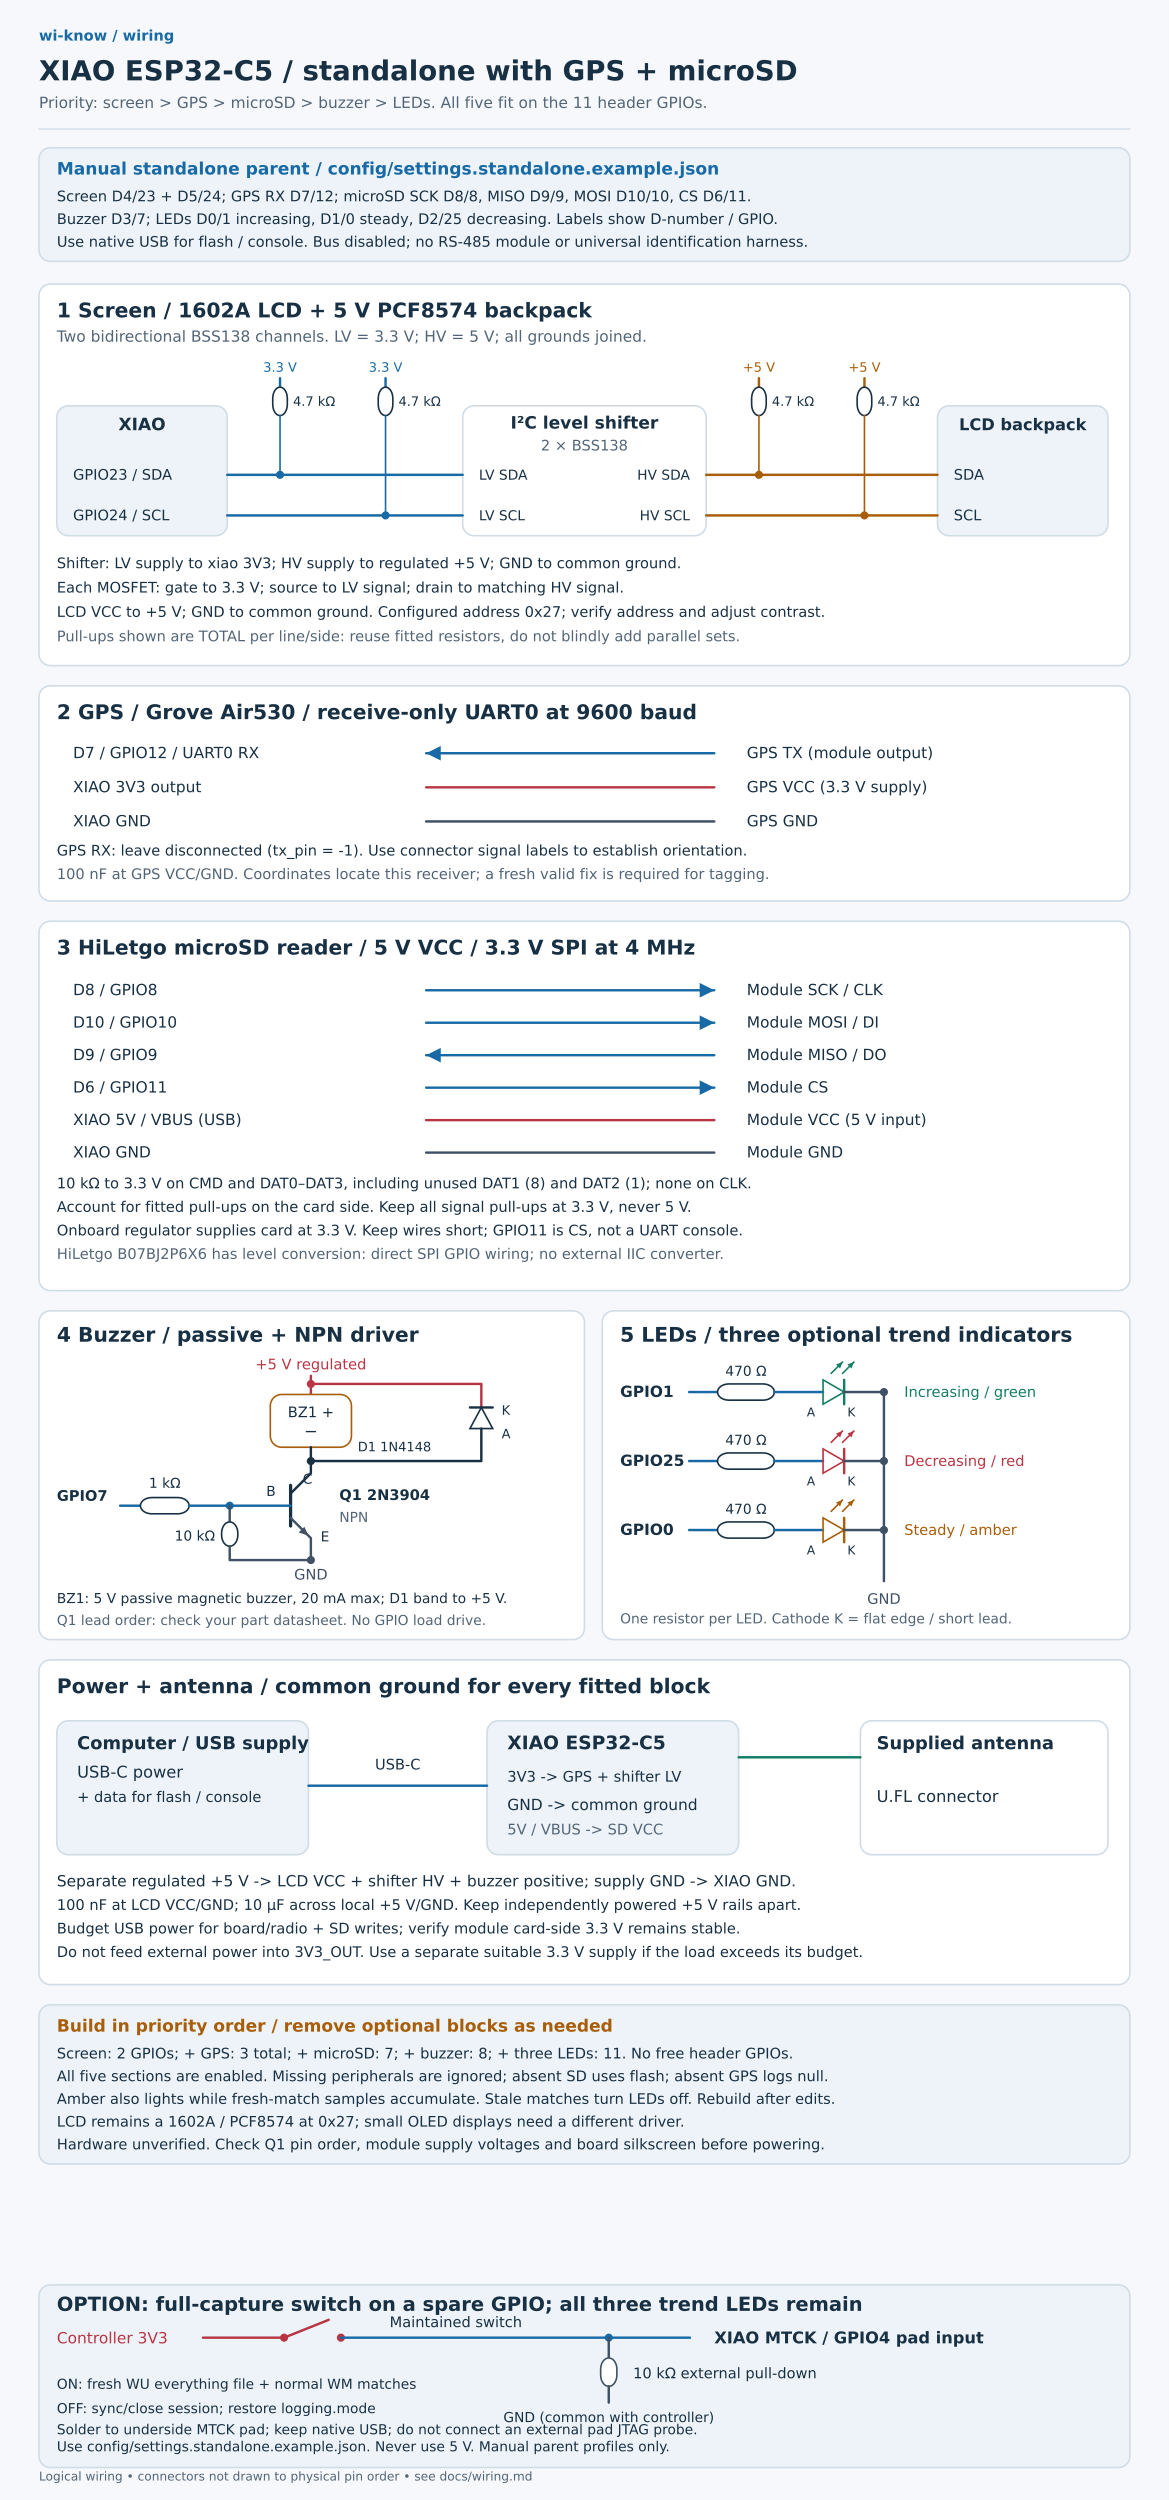
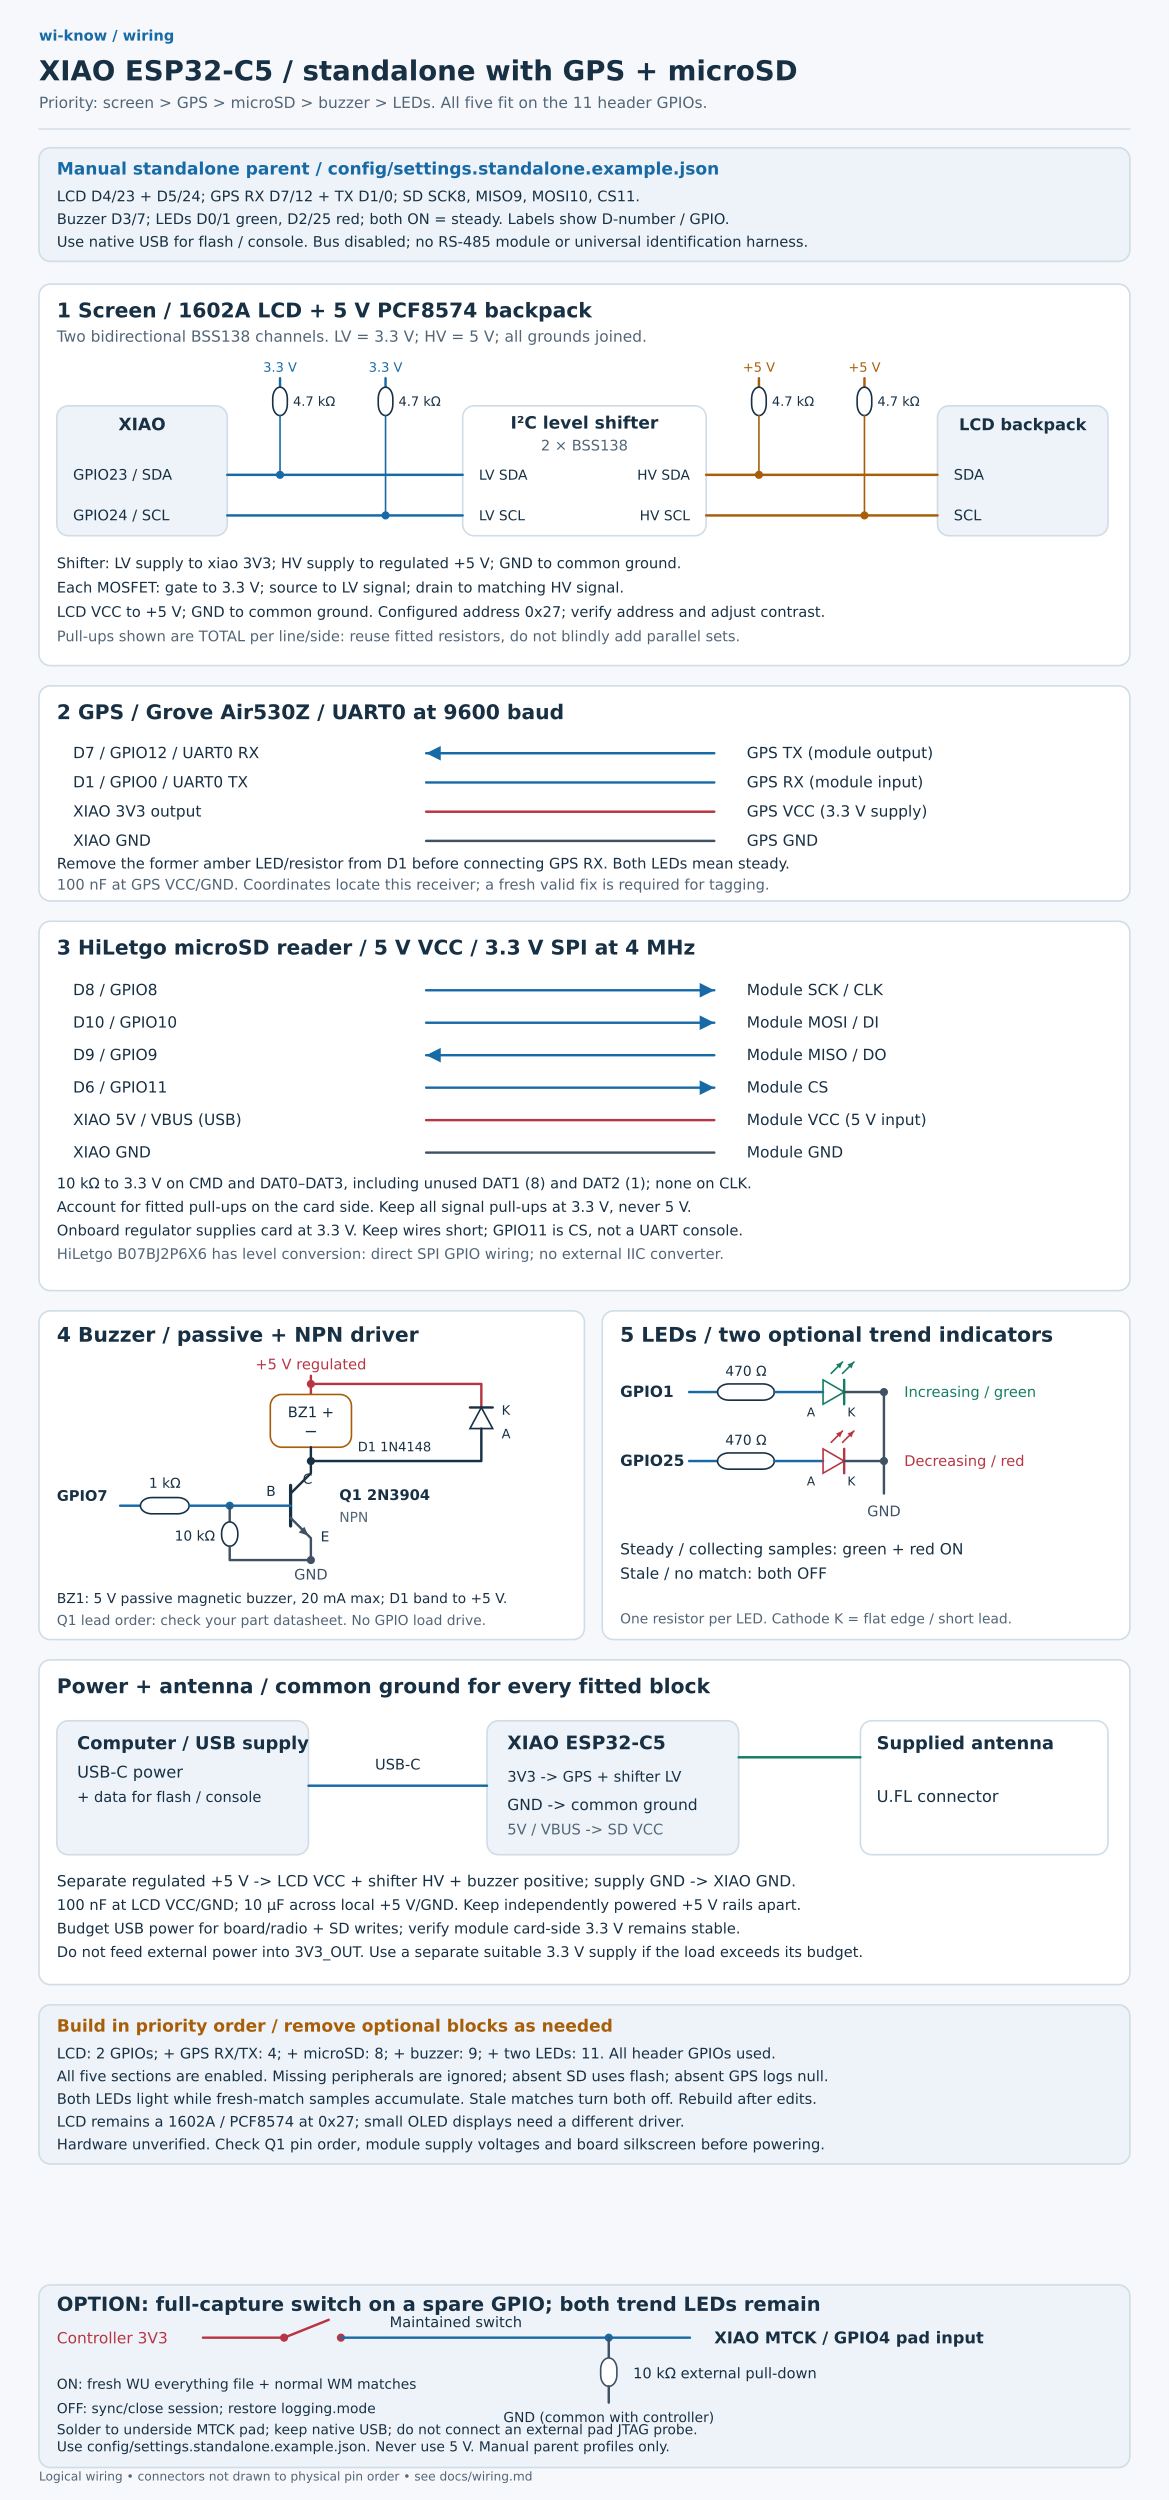
<svg xmlns="http://www.w3.org/2000/svg" width="1440" height="3080" viewBox="0 0 1440 3080" role="img" aria-labelledby="title description">
  <defs>
    <marker id="arrow-blue" markerWidth="8" markerHeight="8" refX="6" refY="3" orient="auto-start-reverse">
      <path d="M0,0 L0,6 L6,3 z" fill="#176aa5" />
    </marker>
  </defs>
  <rect width="1440" height="3080" fill="#f6f8fb" />
  <text x="48" y="50" fill="#176aa5" font-family="DejaVu Sans, Noto Sans, sans-serif" font-size="18" font-weight="700" text-anchor="start">wi-know / wiring</text>
  <text x="48" y="99" fill="#183044" font-family="DejaVu Sans, Noto Sans, sans-serif" font-size="34" font-weight="700" text-anchor="start">XIAO ESP32-C5 / standalone with GPS + microSD</text>
  <text x="48" y="133" fill="#526577" font-family="DejaVu Sans, Noto Sans, sans-serif" font-size="19" font-weight="400" text-anchor="start">Priority: screen &gt; GPS &gt; microSD &gt; buzzer &gt; LEDs. All five fit on the 11 header GPIOs.</text>
  <polyline points="48,159 1392,159" fill="none" stroke="#d5dfe8" stroke-width="2" stroke-linejoin="round" stroke-linecap="round" />
  <rect x="48" y="182" width="1344" height="140" rx="14" fill="#edf3f8" stroke="#d0dce6" stroke-width="2" />
  <text x="70" y="215" fill="#176aa5" font-family="DejaVu Sans, Noto Sans, sans-serif" font-size="21" font-weight="700" text-anchor="start">Manual standalone parent / config/settings.standalone.example.json</text>
-   <text x="70" y="248" fill="#183044" font-family="DejaVu Sans, Noto Sans, sans-serif" font-size="18" font-weight="400" text-anchor="start">Screen D4/23 + D5/24; GPS RX D7/12; microSD SCK D8/8, MISO D9/9, MOSI D10/10, CS D6/11.</text>
-   <text x="70" y="276" fill="#183044" font-family="DejaVu Sans, Noto Sans, sans-serif" font-size="18" font-weight="400" text-anchor="start">Buzzer D3/7; LEDs D0/1 increasing, D1/0 steady, D2/25 decreasing. Labels show D-number / GPIO.</text>
+   <text x="70" y="248" fill="#183044" font-family="DejaVu Sans, Noto Sans, sans-serif" font-size="18" font-weight="400" text-anchor="start">LCD D4/23 + D5/24; GPS RX D7/12 + TX D1/0; SD SCK8, MISO9, MOSI10, CS11.</text>
+   <text x="70" y="276" fill="#183044" font-family="DejaVu Sans, Noto Sans, sans-serif" font-size="18" font-weight="400" text-anchor="start">Buzzer D3/7; LEDs D0/1 green, D2/25 red; both ON = steady. Labels show D-number / GPIO.</text>
  <text x="70" y="304" fill="#183044" font-family="DejaVu Sans, Noto Sans, sans-serif" font-size="18" font-weight="400" text-anchor="start">Use native USB for flash / console. Bus disabled; no RS-485 module or universal identification harness.</text>
  <g transform="translate(0,-430)">
    <rect x="48" y="780" width="1344" height="470" rx="14" fill="white" stroke="#d0dce6" stroke-width="2" />
    <text x="70" y="821" fill="#183044" font-family="DejaVu Sans, Noto Sans, sans-serif" font-size="25" font-weight="700" text-anchor="start">1  Screen / 1602A LCD + 5 V PCF8574 backpack</text>
    <text x="70" y="851" fill="#526577" font-family="DejaVu Sans, Noto Sans, sans-serif" font-size="19" font-weight="400" text-anchor="start">Two bidirectional BSS138 channels. LV = 3.3 V; HV = 5 V; all grounds joined.</text>
    <rect x="70" y="930" width="210" height="160" rx="14" fill="#edf3f8" stroke="#d0dce6" stroke-width="2" />
    <text x="175" y="960" fill="#183044" font-family="DejaVu Sans, Noto Sans, sans-serif" font-size="21" font-weight="700" text-anchor="middle">XIAO</text>
    <rect x="570" y="930" width="300" height="160" rx="14" fill="white" stroke="#d0dce6" stroke-width="2" />
    <text x="720" y="958" fill="#183044" font-family="DejaVu Sans, Noto Sans, sans-serif" font-size="21" font-weight="700" text-anchor="middle">I²C level shifter</text>
    <text x="720" y="985" fill="#526577" font-family="DejaVu Sans, Noto Sans, sans-serif" font-size="18" font-weight="400" text-anchor="middle">2 × BSS138</text>
    <rect x="1155" y="930" width="210" height="160" rx="14" fill="#edf3f8" stroke="#d0dce6" stroke-width="2" />
    <text x="1260" y="960" fill="#183044" font-family="DejaVu Sans, Noto Sans, sans-serif" font-size="20" font-weight="700" text-anchor="middle">LCD backpack</text>
    <text x="90" y="1021" fill="#183044" font-family="DejaVu Sans, Noto Sans, sans-serif" font-size="18" font-weight="400" text-anchor="start">GPIO23 / SDA</text>
    <polyline points="280,1015 570,1015" fill="none" stroke="#176aa5" stroke-width="3" stroke-linejoin="round" stroke-linecap="round" />
    <text x="590" y="1021" fill="#183044" font-family="DejaVu Sans, Noto Sans, sans-serif" font-size="17" font-weight="400" text-anchor="start">LV SDA</text>
    <text x="850" y="1021" fill="#183044" font-family="DejaVu Sans, Noto Sans, sans-serif" font-size="17" font-weight="400" text-anchor="end">HV SDA</text>
    <polyline points="870,1015 1155,1015" fill="none" stroke="#a85e08" stroke-width="3" stroke-linejoin="round" stroke-linecap="round" />
    <text x="1175" y="1021" fill="#183044" font-family="DejaVu Sans, Noto Sans, sans-serif" font-size="18" font-weight="400" text-anchor="start">SDA</text>
    <text x="90" y="1071" fill="#183044" font-family="DejaVu Sans, Noto Sans, sans-serif" font-size="18" font-weight="400" text-anchor="start">GPIO24 / SCL</text>
    <polyline points="280,1065 570,1065" fill="none" stroke="#176aa5" stroke-width="3" stroke-linejoin="round" stroke-linecap="round" />
    <text x="590" y="1071" fill="#183044" font-family="DejaVu Sans, Noto Sans, sans-serif" font-size="17" font-weight="400" text-anchor="start">LV SCL</text>
    <text x="850" y="1071" fill="#183044" font-family="DejaVu Sans, Noto Sans, sans-serif" font-size="17" font-weight="400" text-anchor="end">HV SCL</text>
    <polyline points="870,1065 1155,1065" fill="none" stroke="#a85e08" stroke-width="3" stroke-linejoin="round" stroke-linecap="round" />
    <text x="1175" y="1071" fill="#183044" font-family="DejaVu Sans, Noto Sans, sans-serif" font-size="18" font-weight="400" text-anchor="start">SCL</text>
    <text x="345" y="888" fill="#176aa5" font-family="DejaVu Sans, Noto Sans, sans-serif" font-size="16" font-weight="400" text-anchor="middle">3.3 V</text>
    <polyline points="345,896 345,907" fill="none" stroke="#176aa5" stroke-width="3" stroke-linejoin="round" stroke-linecap="round" />
    <rect x="336" y="907" width="18" height="35" rx="14" fill="white" stroke="#183044" stroke-width="2" />
    <text x="361" y="930" fill="#183044" font-family="DejaVu Sans, Noto Sans, sans-serif" font-size="16" font-weight="400" text-anchor="start">4.7 kΩ</text>
    <polyline points="345,942 345,1015" fill="none" stroke="#176aa5" stroke-width="2" stroke-linejoin="round" stroke-linecap="round" />
    <circle cx="345" cy="1015" r="5" fill="#176aa5" />
    <text x="475" y="888" fill="#176aa5" font-family="DejaVu Sans, Noto Sans, sans-serif" font-size="16" font-weight="400" text-anchor="middle">3.3 V</text>
    <polyline points="475,896 475,907" fill="none" stroke="#176aa5" stroke-width="3" stroke-linejoin="round" stroke-linecap="round" />
    <rect x="466" y="907" width="18" height="35" rx="14" fill="white" stroke="#183044" stroke-width="2" />
    <text x="491" y="930" fill="#183044" font-family="DejaVu Sans, Noto Sans, sans-serif" font-size="16" font-weight="400" text-anchor="start">4.7 kΩ</text>
    <polyline points="475,942 475,1065" fill="none" stroke="#176aa5" stroke-width="2" stroke-linejoin="round" stroke-linecap="round" />
    <circle cx="475" cy="1065" r="5" fill="#176aa5" />
    <text x="935" y="888" fill="#a85e08" font-family="DejaVu Sans, Noto Sans, sans-serif" font-size="16" font-weight="400" text-anchor="middle">+5 V</text>
    <polyline points="935,896 935,907" fill="none" stroke="#a85e08" stroke-width="3" stroke-linejoin="round" stroke-linecap="round" />
    <rect x="926" y="907" width="18" height="35" rx="14" fill="white" stroke="#183044" stroke-width="2" />
    <text x="951" y="930" fill="#183044" font-family="DejaVu Sans, Noto Sans, sans-serif" font-size="16" font-weight="400" text-anchor="start">4.7 kΩ</text>
    <polyline points="935,942 935,1015" fill="none" stroke="#a85e08" stroke-width="2" stroke-linejoin="round" stroke-linecap="round" />
    <circle cx="935" cy="1015" r="5" fill="#a85e08" />
    <text x="1065" y="888" fill="#a85e08" font-family="DejaVu Sans, Noto Sans, sans-serif" font-size="16" font-weight="400" text-anchor="middle">+5 V</text>
    <polyline points="1065,896 1065,907" fill="none" stroke="#a85e08" stroke-width="3" stroke-linejoin="round" stroke-linecap="round" />
    <rect x="1056" y="907" width="18" height="35" rx="14" fill="white" stroke="#183044" stroke-width="2" />
    <text x="1081" y="930" fill="#183044" font-family="DejaVu Sans, Noto Sans, sans-serif" font-size="16" font-weight="400" text-anchor="start">4.7 kΩ</text>
    <polyline points="1065,942 1065,1065" fill="none" stroke="#a85e08" stroke-width="2" stroke-linejoin="round" stroke-linecap="round" />
    <circle cx="1065" cy="1065" r="5" fill="#a85e08" />
    <text x="70" y="1130" fill="#183044" font-family="DejaVu Sans, Noto Sans, sans-serif" font-size="18" font-weight="400" text-anchor="start">Shifter: LV supply to xiao 3V3; HV supply to regulated +5 V; GND to common ground.</text>
    <text x="70" y="1160" fill="#183044" font-family="DejaVu Sans, Noto Sans, sans-serif" font-size="18" font-weight="400" text-anchor="start">Each MOSFET: gate to 3.3 V; source to LV signal; drain to matching HV signal.</text>
    <text x="70" y="1190" fill="#183044" font-family="DejaVu Sans, Noto Sans, sans-serif" font-size="18" font-weight="400" text-anchor="start">LCD VCC to +5 V; GND to common ground. Configured address 0x27; verify address and adjust contrast.</text>
    <text x="70" y="1220" fill="#526577" font-family="DejaVu Sans, Noto Sans, sans-serif" font-size="18" font-weight="400" text-anchor="start">Pull-ups shown are TOTAL per line/side: reuse fitted resistors, do not blindly add parallel sets.</text>
  </g>
  <rect x="48" y="845" width="1344" height="265" rx="14" fill="white" stroke="#d0dce6" stroke-width="2" />
-   <text x="70" y="886" fill="#183044" font-family="DejaVu Sans, Noto Sans, sans-serif" font-size="25" font-weight="700" text-anchor="start">2  GPS / Grove Air530 / receive-only UART0 at 9600 baud</text>
+   <text x="70" y="886" fill="#183044" font-family="DejaVu Sans, Noto Sans, sans-serif" font-size="25" font-weight="700" text-anchor="start">2  GPS / Grove Air530Z / UART0 at 9600 baud</text>
  <text x="90" y="934" fill="#183044" font-family="DejaVu Sans, Noto Sans, sans-serif" font-size="19" font-weight="400" text-anchor="start">D7 / GPIO12 / UART0 RX</text>
  <text x="920" y="934" fill="#183044" font-family="DejaVu Sans, Noto Sans, sans-serif" font-size="19" font-weight="400" text-anchor="start">GPS TX (module output)</text>
  <polyline points="880,928 525,928" fill="none" stroke="#176aa5" stroke-width="3" stroke-linejoin="round" stroke-linecap="round" marker-end="url(#arrow-blue)" />
-   <text x="90" y="976" fill="#183044" font-family="DejaVu Sans, Noto Sans, sans-serif" font-size="19" font-weight="400" text-anchor="start">XIAO 3V3 output</text>
-   <text x="920" y="976" fill="#183044" font-family="DejaVu Sans, Noto Sans, sans-serif" font-size="19" font-weight="400" text-anchor="start">GPS VCC (3.3 V supply)</text>
-   <polyline points="525,970 880,970" fill="none" stroke="#b83543" stroke-width="3" stroke-linejoin="round" stroke-linecap="round" />
-   <text x="90" y="1018" fill="#183044" font-family="DejaVu Sans, Noto Sans, sans-serif" font-size="19" font-weight="400" text-anchor="start">XIAO GND</text>
-   <text x="920" y="1018" fill="#183044" font-family="DejaVu Sans, Noto Sans, sans-serif" font-size="19" font-weight="400" text-anchor="start">GPS GND</text>
-   <polyline points="525,1012 880,1012" fill="none" stroke="#405165" stroke-width="3" stroke-linejoin="round" stroke-linecap="round" />
-   <text x="70" y="1054" fill="#183044" font-family="DejaVu Sans, Noto Sans, sans-serif" font-size="18" font-weight="400" text-anchor="start">GPS RX: leave disconnected (tx_pin = -1). Use connector signal labels to establish orientation.</text>
-   <text x="70" y="1083" fill="#526577" font-family="DejaVu Sans, Noto Sans, sans-serif" font-size="18" font-weight="400" text-anchor="start">100 nF at GPS VCC/GND. Coordinates locate this receiver; a fresh valid fix is required for tagging.</text>
+   <text x="90" y="970" fill="#183044" font-family="DejaVu Sans, Noto Sans, sans-serif" font-size="19" font-weight="400" text-anchor="start">D1 / GPIO0 / UART0 TX</text>
+   <text x="920" y="970" fill="#183044" font-family="DejaVu Sans, Noto Sans, sans-serif" font-size="19" font-weight="400" text-anchor="start">GPS RX (module input)</text>
+   <polyline points="525,964 880,964" fill="none" stroke="#176aa5" stroke-width="3" stroke-linejoin="round" stroke-linecap="round" />
+   <text x="90" y="1006" fill="#183044" font-family="DejaVu Sans, Noto Sans, sans-serif" font-size="19" font-weight="400" text-anchor="start">XIAO 3V3 output</text>
+   <text x="920" y="1006" fill="#183044" font-family="DejaVu Sans, Noto Sans, sans-serif" font-size="19" font-weight="400" text-anchor="start">GPS VCC (3.3 V supply)</text>
+   <polyline points="525,1000 880,1000" fill="none" stroke="#b83543" stroke-width="3" stroke-linejoin="round" stroke-linecap="round" />
+   <text x="90" y="1042" fill="#183044" font-family="DejaVu Sans, Noto Sans, sans-serif" font-size="19" font-weight="400" text-anchor="start">XIAO GND</text>
+   <text x="920" y="1042" fill="#183044" font-family="DejaVu Sans, Noto Sans, sans-serif" font-size="19" font-weight="400" text-anchor="start">GPS GND</text>
+   <polyline points="525,1036 880,1036" fill="none" stroke="#405165" stroke-width="3" stroke-linejoin="round" stroke-linecap="round" />
+   <text x="70" y="1070" fill="#183044" font-family="DejaVu Sans, Noto Sans, sans-serif" font-size="18" font-weight="400" text-anchor="start">Remove the former amber LED/resistor from D1 before connecting GPS RX. Both LEDs mean steady.</text>
+   <text x="70" y="1096" fill="#526577" font-family="DejaVu Sans, Noto Sans, sans-serif" font-size="18" font-weight="400" text-anchor="start">100 nF at GPS VCC/GND. Coordinates locate this receiver; a fresh valid fix is required for tagging.</text>
  <rect x="48" y="1135" width="1344" height="455" rx="14" fill="white" stroke="#d0dce6" stroke-width="2" />
  <text x="70" y="1176" fill="#183044" font-family="DejaVu Sans, Noto Sans, sans-serif" font-size="25" font-weight="700" text-anchor="start">3  HiLetgo microSD reader / 5 V VCC / 3.3 V SPI at 4 MHz</text>
  <text x="90" y="1226" fill="#183044" font-family="DejaVu Sans, Noto Sans, sans-serif" font-size="19" font-weight="400" text-anchor="start">D8 / GPIO8</text>
  <text x="920" y="1226" fill="#183044" font-family="DejaVu Sans, Noto Sans, sans-serif" font-size="19" font-weight="400" text-anchor="start">Module SCK / CLK</text>
  <polyline points="525,1220 880,1220" fill="none" stroke="#176aa5" stroke-width="3" stroke-linejoin="round" stroke-linecap="round" marker-end="url(#arrow-blue)" />
  <text x="90" y="1266" fill="#183044" font-family="DejaVu Sans, Noto Sans, sans-serif" font-size="19" font-weight="400" text-anchor="start">D10 / GPIO10</text>
  <text x="920" y="1266" fill="#183044" font-family="DejaVu Sans, Noto Sans, sans-serif" font-size="19" font-weight="400" text-anchor="start">Module MOSI / DI</text>
  <polyline points="525,1260 880,1260" fill="none" stroke="#176aa5" stroke-width="3" stroke-linejoin="round" stroke-linecap="round" marker-end="url(#arrow-blue)" />
  <text x="90" y="1306" fill="#183044" font-family="DejaVu Sans, Noto Sans, sans-serif" font-size="19" font-weight="400" text-anchor="start">D9 / GPIO9</text>
  <text x="920" y="1306" fill="#183044" font-family="DejaVu Sans, Noto Sans, sans-serif" font-size="19" font-weight="400" text-anchor="start">Module MISO / DO</text>
  <polyline points="880,1300 525,1300" fill="none" stroke="#176aa5" stroke-width="3" stroke-linejoin="round" stroke-linecap="round" marker-end="url(#arrow-blue)" />
  <text x="90" y="1346" fill="#183044" font-family="DejaVu Sans, Noto Sans, sans-serif" font-size="19" font-weight="400" text-anchor="start">D6 / GPIO11</text>
  <text x="920" y="1346" fill="#183044" font-family="DejaVu Sans, Noto Sans, sans-serif" font-size="19" font-weight="400" text-anchor="start">Module CS</text>
  <polyline points="525,1340 880,1340" fill="none" stroke="#176aa5" stroke-width="3" stroke-linejoin="round" stroke-linecap="round" marker-end="url(#arrow-blue)" />
  <text x="90" y="1386" fill="#183044" font-family="DejaVu Sans, Noto Sans, sans-serif" font-size="19" font-weight="400" text-anchor="start">XIAO 5V / VBUS (USB)</text>
  <text x="920" y="1386" fill="#183044" font-family="DejaVu Sans, Noto Sans, sans-serif" font-size="19" font-weight="400" text-anchor="start">Module VCC (5 V input)</text>
  <polyline points="525,1380 880,1380" fill="none" stroke="#b83543" stroke-width="3" stroke-linejoin="round" stroke-linecap="round" />
  <text x="90" y="1426" fill="#183044" font-family="DejaVu Sans, Noto Sans, sans-serif" font-size="19" font-weight="400" text-anchor="start">XIAO GND</text>
  <text x="920" y="1426" fill="#183044" font-family="DejaVu Sans, Noto Sans, sans-serif" font-size="19" font-weight="400" text-anchor="start">Module GND</text>
  <polyline points="525,1420 880,1420" fill="none" stroke="#405165" stroke-width="3" stroke-linejoin="round" stroke-linecap="round" />
  <text x="70" y="1464" fill="#183044" font-family="DejaVu Sans, Noto Sans, sans-serif" font-size="18" font-weight="400" text-anchor="start">10 kΩ to 3.3 V on CMD and DAT0–DAT3, including unused DAT1 (8) and DAT2 (1); none on CLK.</text>
  <text x="70" y="1493" fill="#183044" font-family="DejaVu Sans, Noto Sans, sans-serif" font-size="18" font-weight="400" text-anchor="start">Account for fitted pull-ups on the card side. Keep all signal pull-ups at 3.3 V, never 5 V.</text>
  <text x="70" y="1522" fill="#183044" font-family="DejaVu Sans, Noto Sans, sans-serif" font-size="18" font-weight="400" text-anchor="start">Onboard regulator supplies card at 3.3 V. Keep wires short; GPIO11 is CS, not a UART console.</text>
  <text x="70" y="1551" fill="#526577" font-family="DejaVu Sans, Noto Sans, sans-serif" font-size="18" font-weight="400" text-anchor="start">HiLetgo B07BJ2P6X6 has level conversion: direct SPI GPIO wiring; no external IIC converter.</text>
  <g transform="translate(-672,1265)">
    <rect x="720" y="350" width="672" height="405" rx="14" fill="white" stroke="#d0dce6" stroke-width="2" />
    <text x="742" y="388" fill="#183044" font-family="DejaVu Sans, Noto Sans, sans-serif" font-size="25" font-weight="700" text-anchor="start">4  Buzzer / passive + NPN driver</text>
    <text x="1055" y="422" fill="#b83543" font-family="DejaVu Sans, Noto Sans, sans-serif" font-size="18" font-weight="400" text-anchor="middle">+5 V regulated</text>
    <polyline points="1055,430 1055,453" fill="none" stroke="#b83543" stroke-width="3" stroke-linejoin="round" stroke-linecap="round" />
    <rect x="1005" y="453" width="100" height="65" rx="14" fill="white" stroke="#a85e08" stroke-width="2" />
    <text x="1055" y="481" fill="#183044" font-family="DejaVu Sans, Noto Sans, sans-serif" font-size="18" font-weight="400" text-anchor="middle">BZ1 +</text>
    <text x="1055" y="505" fill="#183044" font-family="DejaVu Sans, Noto Sans, sans-serif" font-size="20" font-weight="400" text-anchor="middle">−</text>
    <polyline points="1055,518 1055,550 1030,575" fill="none" stroke="#183044" stroke-width="3" stroke-linejoin="round" stroke-linecap="round" />
    <text x="1045" y="563" fill="#183044" font-family="DejaVu Sans, Noto Sans, sans-serif" font-size="17" font-weight="400" text-anchor="start">C</text>
    <polyline points="1030,565 1030,615" fill="none" stroke="#183044" stroke-width="4" stroke-linejoin="round" stroke-linecap="round" />
    <polyline points="1030,605 1055,630 1055,657" fill="none" stroke="#405165" stroke-width="3" stroke-linejoin="round" stroke-linecap="round" />
    <path d="M1052,627 l-12,-4 l7,-7 Z" fill="#405165" />
    <text x="1067" y="634" fill="#183044" font-family="DejaVu Sans, Noto Sans, sans-serif" font-size="17" font-weight="400" text-anchor="start">E</text>
    <text x="1090" y="583" fill="#183044" font-family="DejaVu Sans, Noto Sans, sans-serif" font-size="18" font-weight="700" text-anchor="start">Q1 2N3904</text>
    <text x="1090" y="610" fill="#526577" font-family="DejaVu Sans, Noto Sans, sans-serif" font-size="17" font-weight="400" text-anchor="start">NPN</text>
    <text x="742" y="584" fill="#183044" font-family="DejaVu Sans, Noto Sans, sans-serif" font-size="18" font-weight="700" text-anchor="start">GPIO7</text>
    <polyline points="820,590 845,590" fill="none" stroke="#176aa5" stroke-width="3" stroke-linejoin="round" stroke-linecap="round" />
    <rect x="845" y="580" width="60" height="20" rx="14" fill="white" stroke="#183044" stroke-width="2" />
    <text x="875" y="568" fill="#183044" font-family="DejaVu Sans, Noto Sans, sans-serif" font-size="17" font-weight="400" text-anchor="middle">1 kΩ</text>
    <polyline points="905,590 1030,590" fill="none" stroke="#176aa5" stroke-width="3" stroke-linejoin="round" stroke-linecap="round" />
    <text x="1000" y="578" fill="#183044" font-family="DejaVu Sans, Noto Sans, sans-serif" font-size="17" font-weight="400" text-anchor="start">B</text>
    <circle cx="955" cy="590" r="5" fill="#176aa5" />
    <polyline points="955,590 955,610" fill="none" stroke="#405165" stroke-width="3" stroke-linejoin="round" stroke-linecap="round" />
    <rect x="945" y="610" width="20" height="30" rx="14" fill="white" stroke="#183044" stroke-width="2" />
    <text x="937" y="633" fill="#183044" font-family="DejaVu Sans, Noto Sans, sans-serif" font-size="17" font-weight="400" text-anchor="end">10 kΩ</text>
    <polyline points="955,640 955,657 1055,657" fill="none" stroke="#405165" stroke-width="3" stroke-linejoin="round" stroke-linecap="round" />
    <circle cx="1055" cy="657" r="5" fill="#405165" />
    <text x="1055" y="681" fill="#405165" font-family="DejaVu Sans, Noto Sans, sans-serif" font-size="18" font-weight="400" text-anchor="middle">GND</text>
    <polyline points="1055,440 1265,440 1265,469" fill="none" stroke="#b83543" stroke-width="3" stroke-linejoin="round" stroke-linecap="round" />
    <circle cx="1055" cy="440" r="5" fill="#b83543" />
    <polyline points="1251,469 1279,469" fill="none" stroke="#183044" stroke-width="3" stroke-linejoin="round" stroke-linecap="round" />
    <path d="M1251,495 L1279,495 L1265,469 Z" fill="none" stroke="#183044" stroke-width="2" />
    <polyline points="1265,495 1265,535 1055,535" fill="none" stroke="#183044" stroke-width="3" stroke-linejoin="round" stroke-linecap="round" />
    <circle cx="1055" cy="535" r="5" fill="#183044" />
    <text x="1290" y="478" fill="#183044" font-family="DejaVu Sans, Noto Sans, sans-serif" font-size="16" font-weight="400" text-anchor="start">K</text>
    <text x="1290" y="507" fill="#183044" font-family="DejaVu Sans, Noto Sans, sans-serif" font-size="16" font-weight="400" text-anchor="start">A</text>
    <text x="1158" y="523" fill="#183044" font-family="DejaVu Sans, Noto Sans, sans-serif" font-size="16" font-weight="400" text-anchor="middle">D1 1N4148</text>
    <text x="742" y="710" fill="#183044" font-family="DejaVu Sans, Noto Sans, sans-serif" font-size="17" font-weight="400" text-anchor="start">BZ1: 5 V passive magnetic buzzer, 20 mA max; D1 band to +5 V.</text>
    <text x="742" y="737" fill="#526577" font-family="DejaVu Sans, Noto Sans, sans-serif" font-size="17" font-weight="400" text-anchor="start">Q1 lead order: check your part datasheet. No GPIO load drive.</text>
  </g>
  <g transform="translate(694,1265)">
    <rect x="48" y="350" width="650" height="405" rx="14" fill="white" stroke="#d0dce6" stroke-width="2" />
-     <text x="70" y="388" fill="#183044" font-family="DejaVu Sans, Noto Sans, sans-serif" font-size="25" font-weight="700" text-anchor="start">5  LEDs / three optional trend indicators</text>
+     <text x="70" y="388" fill="#183044" font-family="DejaVu Sans, Noto Sans, sans-serif" font-size="25" font-weight="700" text-anchor="start">5  LEDs / two optional trend indicators</text>
    <text x="70" y="456" fill="#183044" font-family="DejaVu Sans, Noto Sans, sans-serif" font-size="19" font-weight="700" text-anchor="start">GPIO1</text>
    <polyline points="155,450 190,450" fill="none" stroke="#176aa5" stroke-width="3" stroke-linejoin="round" stroke-linecap="round" />
    <rect x="190" y="440" width="70" height="20" rx="14" fill="white" stroke="#183044" stroke-width="2" />
    <text x="225" y="430" fill="#183044" font-family="DejaVu Sans, Noto Sans, sans-serif" font-size="17" font-weight="400" text-anchor="middle">470 Ω</text>
    <polyline points="260,450 320,450" fill="none" stroke="#176aa5" stroke-width="3" stroke-linejoin="round" stroke-linecap="round" />
    <path d="M320,435 L320,465 L346,450 Z" fill="none" stroke="#147d64" stroke-width="2" />
    <polyline points="346,435 346,465" fill="none" stroke="#147d64" stroke-width="3" stroke-linejoin="round" stroke-linecap="round" />
    <polyline points="346,450 395,450" fill="none" stroke="#405165" stroke-width="3" stroke-linejoin="round" stroke-linecap="round" />
    <circle cx="395" cy="450" r="5" fill="#405165" />
    <text x="300" y="480" fill="#183044" font-family="DejaVu Sans, Noto Sans, sans-serif" font-size="15" font-weight="400" text-anchor="start">A</text>
    <text x="350" y="480" fill="#183044" font-family="DejaVu Sans, Noto Sans, sans-serif" font-size="15" font-weight="400" text-anchor="start">K</text>
    <polyline points="330,427 344,413" fill="none" stroke="#147d64" stroke-width="2" stroke-linejoin="round" stroke-linecap="round" />
    <path d="M344,413 l-8,3 l5,5 Z" fill="#147d64" />
    <polyline points="344,427 358,413" fill="none" stroke="#147d64" stroke-width="2" stroke-linejoin="round" stroke-linecap="round" />
    <path d="M358,413 l-8,3 l5,5 Z" fill="#147d64" />
    <text x="420" y="456" fill="#147d64" font-family="DejaVu Sans, Noto Sans, sans-serif" font-size="18" font-weight="400" text-anchor="start">Increasing / green</text>
    <text x="70" y="541" fill="#183044" font-family="DejaVu Sans, Noto Sans, sans-serif" font-size="19" font-weight="700" text-anchor="start">GPIO25</text>
    <polyline points="155,535 190,535" fill="none" stroke="#176aa5" stroke-width="3" stroke-linejoin="round" stroke-linecap="round" />
    <rect x="190" y="525" width="70" height="20" rx="14" fill="white" stroke="#183044" stroke-width="2" />
    <text x="225" y="515" fill="#183044" font-family="DejaVu Sans, Noto Sans, sans-serif" font-size="17" font-weight="400" text-anchor="middle">470 Ω</text>
    <polyline points="260,535 320,535" fill="none" stroke="#176aa5" stroke-width="3" stroke-linejoin="round" stroke-linecap="round" />
    <path d="M320,520 L320,550 L346,535 Z" fill="none" stroke="#b83543" stroke-width="2" />
    <polyline points="346,520 346,550" fill="none" stroke="#b83543" stroke-width="3" stroke-linejoin="round" stroke-linecap="round" />
    <polyline points="346,535 395,535" fill="none" stroke="#405165" stroke-width="3" stroke-linejoin="round" stroke-linecap="round" />
    <circle cx="395" cy="535" r="5" fill="#405165" />
    <text x="300" y="565" fill="#183044" font-family="DejaVu Sans, Noto Sans, sans-serif" font-size="15" font-weight="400" text-anchor="start">A</text>
    <text x="350" y="565" fill="#183044" font-family="DejaVu Sans, Noto Sans, sans-serif" font-size="15" font-weight="400" text-anchor="start">K</text>
    <polyline points="330,512 344,498" fill="none" stroke="#b83543" stroke-width="2" stroke-linejoin="round" stroke-linecap="round" />
    <path d="M344,498 l-8,3 l5,5 Z" fill="#b83543" />
    <polyline points="344,512 358,498" fill="none" stroke="#b83543" stroke-width="2" stroke-linejoin="round" stroke-linecap="round" />
    <path d="M358,498 l-8,3 l5,5 Z" fill="#b83543" />
    <text x="420" y="541" fill="#b83543" font-family="DejaVu Sans, Noto Sans, sans-serif" font-size="18" font-weight="400" text-anchor="start">Decreasing / red</text>
-     <text x="70" y="626" fill="#183044" font-family="DejaVu Sans, Noto Sans, sans-serif" font-size="19" font-weight="700" text-anchor="start">GPIO0</text>
-     <polyline points="155,620 190,620" fill="none" stroke="#176aa5" stroke-width="3" stroke-linejoin="round" stroke-linecap="round" />
-     <rect x="190" y="610" width="70" height="20" rx="14" fill="white" stroke="#183044" stroke-width="2" />
-     <text x="225" y="600" fill="#183044" font-family="DejaVu Sans, Noto Sans, sans-serif" font-size="17" font-weight="400" text-anchor="middle">470 Ω</text>
-     <polyline points="260,620 320,620" fill="none" stroke="#176aa5" stroke-width="3" stroke-linejoin="round" stroke-linecap="round" />
-     <path d="M320,605 L320,635 L346,620 Z" fill="none" stroke="#a85e08" stroke-width="2" />
-     <polyline points="346,605 346,635" fill="none" stroke="#a85e08" stroke-width="3" stroke-linejoin="round" stroke-linecap="round" />
-     <polyline points="346,620 395,620" fill="none" stroke="#405165" stroke-width="3" stroke-linejoin="round" stroke-linecap="round" />
-     <circle cx="395" cy="620" r="5" fill="#405165" />
-     <text x="300" y="650" fill="#183044" font-family="DejaVu Sans, Noto Sans, sans-serif" font-size="15" font-weight="400" text-anchor="start">A</text>
-     <text x="350" y="650" fill="#183044" font-family="DejaVu Sans, Noto Sans, sans-serif" font-size="15" font-weight="400" text-anchor="start">K</text>
-     <polyline points="330,597 344,583" fill="none" stroke="#a85e08" stroke-width="2" stroke-linejoin="round" stroke-linecap="round" />
-     <path d="M344,583 l-8,3 l5,5 Z" fill="#a85e08" />
-     <polyline points="344,597 358,583" fill="none" stroke="#a85e08" stroke-width="2" stroke-linejoin="round" stroke-linecap="round" />
-     <path d="M358,583 l-8,3 l5,5 Z" fill="#a85e08" />
-     <text x="420" y="626" fill="#a85e08" font-family="DejaVu Sans, Noto Sans, sans-serif" font-size="18" font-weight="400" text-anchor="start">Steady / amber</text>
-     <polyline points="395,450 395,683" fill="none" stroke="#405165" stroke-width="3" stroke-linejoin="round" stroke-linecap="round" />
-     <text x="395" y="711" fill="#405165" font-family="DejaVu Sans, Noto Sans, sans-serif" font-size="18" font-weight="400" text-anchor="middle">GND</text>
+     <polyline points="395,450 395,575" fill="none" stroke="#405165" stroke-width="3" stroke-linejoin="round" stroke-linecap="round" />
+     <text x="395" y="603" fill="#405165" font-family="DejaVu Sans, Noto Sans, sans-serif" font-size="18" font-weight="400" text-anchor="middle">GND</text>
+     <text x="70" y="650" fill="#183044" font-family="DejaVu Sans, Noto Sans, sans-serif" font-size="19" font-weight="400" text-anchor="start">Steady / collecting samples: green + red ON</text>
+     <text x="70" y="680" fill="#183044" font-family="DejaVu Sans, Noto Sans, sans-serif" font-size="19" font-weight="400" text-anchor="start">Stale / no match: both OFF</text>
    <text x="70" y="735" fill="#526577" font-family="DejaVu Sans, Noto Sans, sans-serif" font-size="17" font-weight="400" text-anchor="start">One resistor per LED. Cathode K = flat edge / short lead.</text>
  </g>
  <rect x="48" y="2045" width="1344" height="400" rx="14" fill="white" stroke="#d0dce6" stroke-width="2" />
  <text x="70" y="2086" fill="#183044" font-family="DejaVu Sans, Noto Sans, sans-serif" font-size="25" font-weight="700" text-anchor="start">Power + antenna / common ground for every fitted block</text>
  <rect x="70" y="2120" width="310" height="165" rx="14" fill="#edf3f8" stroke="#d0dce6" stroke-width="2" />
  <text x="95" y="2155" fill="#183044" font-family="DejaVu Sans, Noto Sans, sans-serif" font-size="22" font-weight="700" text-anchor="start">Computer / USB supply</text>
  <text x="95" y="2190" fill="#183044" font-family="DejaVu Sans, Noto Sans, sans-serif" font-size="20" font-weight="400" text-anchor="start">USB-C power</text>
  <text x="95" y="2220" fill="#183044" font-family="DejaVu Sans, Noto Sans, sans-serif" font-size="18" font-weight="400" text-anchor="start">+ data for flash / console</text>
  <rect x="600" y="2120" width="310" height="165" rx="14" fill="#edf3f8" stroke="#d0dce6" stroke-width="2" />
  <text x="625" y="2155" fill="#183044" font-family="DejaVu Sans, Noto Sans, sans-serif" font-size="23" font-weight="700" text-anchor="start">XIAO ESP32-C5</text>
  <polyline points="380,2200 600,2200" fill="none" stroke="#176aa5" stroke-width="3" stroke-linejoin="round" stroke-linecap="round" />
  <text x="490" y="2180" fill="#183044" font-family="DejaVu Sans, Noto Sans, sans-serif" font-size="18" font-weight="400" text-anchor="middle">USB-C</text>
  <text x="625" y="2195" fill="#183044" font-family="DejaVu Sans, Noto Sans, sans-serif" font-size="18" font-weight="400" text-anchor="start">3V3 -&gt; GPS + shifter LV</text>
  <text x="625" y="2230" fill="#183044" font-family="DejaVu Sans, Noto Sans, sans-serif" font-size="19" font-weight="400" text-anchor="start">GND -&gt; common ground</text>
  <text x="625" y="2260" fill="#526577" font-family="DejaVu Sans, Noto Sans, sans-serif" font-size="18" font-weight="400" text-anchor="start">5V / VBUS -&gt; SD VCC</text>
  <rect x="1060" y="2120" width="305" height="165" rx="14" fill="white" stroke="#d0dce6" stroke-width="2" />
  <text x="1080" y="2155" fill="#183044" font-family="DejaVu Sans, Noto Sans, sans-serif" font-size="22" font-weight="700" text-anchor="start">Supplied antenna</text>
  <text x="1080" y="2220" fill="#183044" font-family="DejaVu Sans, Noto Sans, sans-serif" font-size="20" font-weight="400" text-anchor="start">U.FL connector</text>
  <polyline points="910,2165 1060,2165" fill="none" stroke="#147d64" stroke-width="3" stroke-linejoin="round" stroke-linecap="round" />
  <text x="70" y="2324" fill="#183044" font-family="DejaVu Sans, Noto Sans, sans-serif" font-size="19" font-weight="400" text-anchor="start">Separate regulated +5 V -&gt; LCD VCC + shifter HV + buzzer positive; supply GND -&gt; XIAO GND.</text>
  <text x="70" y="2353" fill="#183044" font-family="DejaVu Sans, Noto Sans, sans-serif" font-size="18" font-weight="400" text-anchor="start">100 nF at LCD VCC/GND; 10 µF across local +5 V/GND. Keep independently powered +5 V rails apart.</text>
  <text x="70" y="2382" fill="#183044" font-family="DejaVu Sans, Noto Sans, sans-serif" font-size="18" font-weight="400" text-anchor="start">Budget USB power for board/radio + SD writes; verify module card-side 3.3 V remains stable.</text>
  <text x="70" y="2411" fill="#183044" font-family="DejaVu Sans, Noto Sans, sans-serif" font-size="18" font-weight="400" text-anchor="start">Do not feed external power into 3V3_OUT. Use a separate suitable 3.3 V supply if the load exceeds its budget.</text>
  <rect x="48" y="2470" width="1344" height="196" rx="14" fill="#edf3f8" stroke="#d0dce6" stroke-width="2" />
  <text x="70" y="2503" fill="#a85e08" font-family="DejaVu Sans, Noto Sans, sans-serif" font-size="21" font-weight="700" text-anchor="start">Build in priority order / remove optional blocks as needed</text>
-   <text x="70" y="2536" fill="#183044" font-family="DejaVu Sans, Noto Sans, sans-serif" font-size="18" font-weight="400" text-anchor="start">Screen: 2 GPIOs; + GPS: 3 total; + microSD: 7; + buzzer: 8; + three LEDs: 11. No free header GPIOs.</text>
+   <text x="70" y="2536" fill="#183044" font-family="DejaVu Sans, Noto Sans, sans-serif" font-size="18" font-weight="400" text-anchor="start">LCD: 2 GPIOs; + GPS RX/TX: 4; + microSD: 8; + buzzer: 9; + two LEDs: 11. All header GPIOs used.</text>
  <text x="70" y="2564" fill="#183044" font-family="DejaVu Sans, Noto Sans, sans-serif" font-size="18" font-weight="400" text-anchor="start">All five sections are enabled. Missing peripherals are ignored; absent SD uses flash; absent GPS logs null.</text>
-   <text x="70" y="2592" fill="#183044" font-family="DejaVu Sans, Noto Sans, sans-serif" font-size="18" font-weight="400" text-anchor="start">Amber also lights while fresh-match samples accumulate. Stale matches turn LEDs off. Rebuild after edits.</text>
+   <text x="70" y="2592" fill="#183044" font-family="DejaVu Sans, Noto Sans, sans-serif" font-size="18" font-weight="400" text-anchor="start">Both LEDs light while fresh-match samples accumulate. Stale matches turn both off. Rebuild after edits.</text>
  <text x="70" y="2620" fill="#183044" font-family="DejaVu Sans, Noto Sans, sans-serif" font-size="18" font-weight="400" text-anchor="start">LCD remains a 1602A / PCF8574 at 0x27; small OLED displays need a different driver.</text>
  <text x="70" y="2648" fill="#183044" font-family="DejaVu Sans, Noto Sans, sans-serif" font-size="18" font-weight="400" text-anchor="start">Hardware unverified. Check Q1 pin order, module supply voltages and board silkscreen before powering.</text>
  <rect x="48" y="2815" width="1344" height="225" rx="14" fill="#edf3f8" stroke="#d0dce6" stroke-width="2" />
-   <text x="70" y="2847" fill="#183044" font-family="DejaVu Sans, Noto Sans, sans-serif" font-size="24" font-weight="700" text-anchor="start">OPTION: full-capture switch on a spare GPIO; all three trend LEDs remain</text>
+   <text x="70" y="2847" fill="#183044" font-family="DejaVu Sans, Noto Sans, sans-serif" font-size="24" font-weight="700" text-anchor="start">OPTION: full-capture switch on a spare GPIO; both trend LEDs remain</text>
  <text x="70" y="2887" fill="#b83543" font-family="DejaVu Sans, Noto Sans, sans-serif" font-size="19" font-weight="400" text-anchor="start">Controller 3V3</text>
  <polyline points="250,2880 350,2880" fill="none" stroke="#b83543" stroke-width="3" stroke-linejoin="round" stroke-linecap="round" />
  <circle cx="350" cy="2880" r="5" fill="#b83543" />
  <polyline points="350,2880 405,2858" fill="none" stroke="#b83543" stroke-width="3" stroke-linejoin="round" stroke-linecap="round" />
  <circle cx="420" cy="2880" r="5" fill="#b83543" />
  <polyline points="420,2880 850,2880" fill="none" stroke="#176aa5" stroke-width="3" stroke-linejoin="round" stroke-linecap="round" />
  <text x="480" y="2867" fill="#183044" font-family="DejaVu Sans, Noto Sans, sans-serif" font-size="18" font-weight="400" text-anchor="start">Maintained switch</text>
  <text x="880" y="2887" fill="#183044" font-family="DejaVu Sans, Noto Sans, sans-serif" font-size="20" font-weight="700" text-anchor="start">XIAO MTCK / GPIO4 pad input</text>
  <circle cx="750" cy="2880" r="5" fill="#176aa5" />
  <polyline points="750,2880 750,2905" fill="none" stroke="#405165" stroke-width="3" stroke-linejoin="round" stroke-linecap="round" />
  <rect x="740" y="2905" width="20" height="35" rx="14" fill="white" stroke="#405165" stroke-width="2" />
  <polyline points="750,2940 750,2960" fill="none" stroke="#405165" stroke-width="3" stroke-linejoin="round" stroke-linecap="round" />
  <text x="780" y="2930" fill="#183044" font-family="DejaVu Sans, Noto Sans, sans-serif" font-size="18" font-weight="400" text-anchor="start">10 kΩ external pull-down</text>
  <text x="750" y="2984" fill="#183044" font-family="DejaVu Sans, Noto Sans, sans-serif" font-size="17" font-weight="400" text-anchor="middle">GND (common with controller)</text>
  <text x="70" y="2943" fill="#183044" font-family="DejaVu Sans, Noto Sans, sans-serif" font-size="17" font-weight="400" text-anchor="start">ON: fresh WU everything file + normal WM matches</text>
  <text x="70" y="2973" fill="#183044" font-family="DejaVu Sans, Noto Sans, sans-serif" font-size="17" font-weight="400" text-anchor="start">OFF: sync/close session; restore logging.mode</text>
  <text x="70" y="2999" fill="#183044" font-family="DejaVu Sans, Noto Sans, sans-serif" font-size="17" font-weight="400" text-anchor="start">Solder to underside MTCK pad; keep native USB; do not connect an external pad JTAG probe.</text>
  <text x="70" y="3020" fill="#183044" font-family="DejaVu Sans, Noto Sans, sans-serif" font-size="17" font-weight="400" text-anchor="start">Use config/settings.standalone.example.json. Never use 5 V. Manual parent profiles only.</text>
  <text x="48" y="3056" fill="#526577" font-family="DejaVu Sans, Noto Sans, sans-serif" font-size="15" font-weight="400" text-anchor="start">Logical wiring • connectors not drawn to physical pin order • see docs/wiring.md</text>
</svg>
